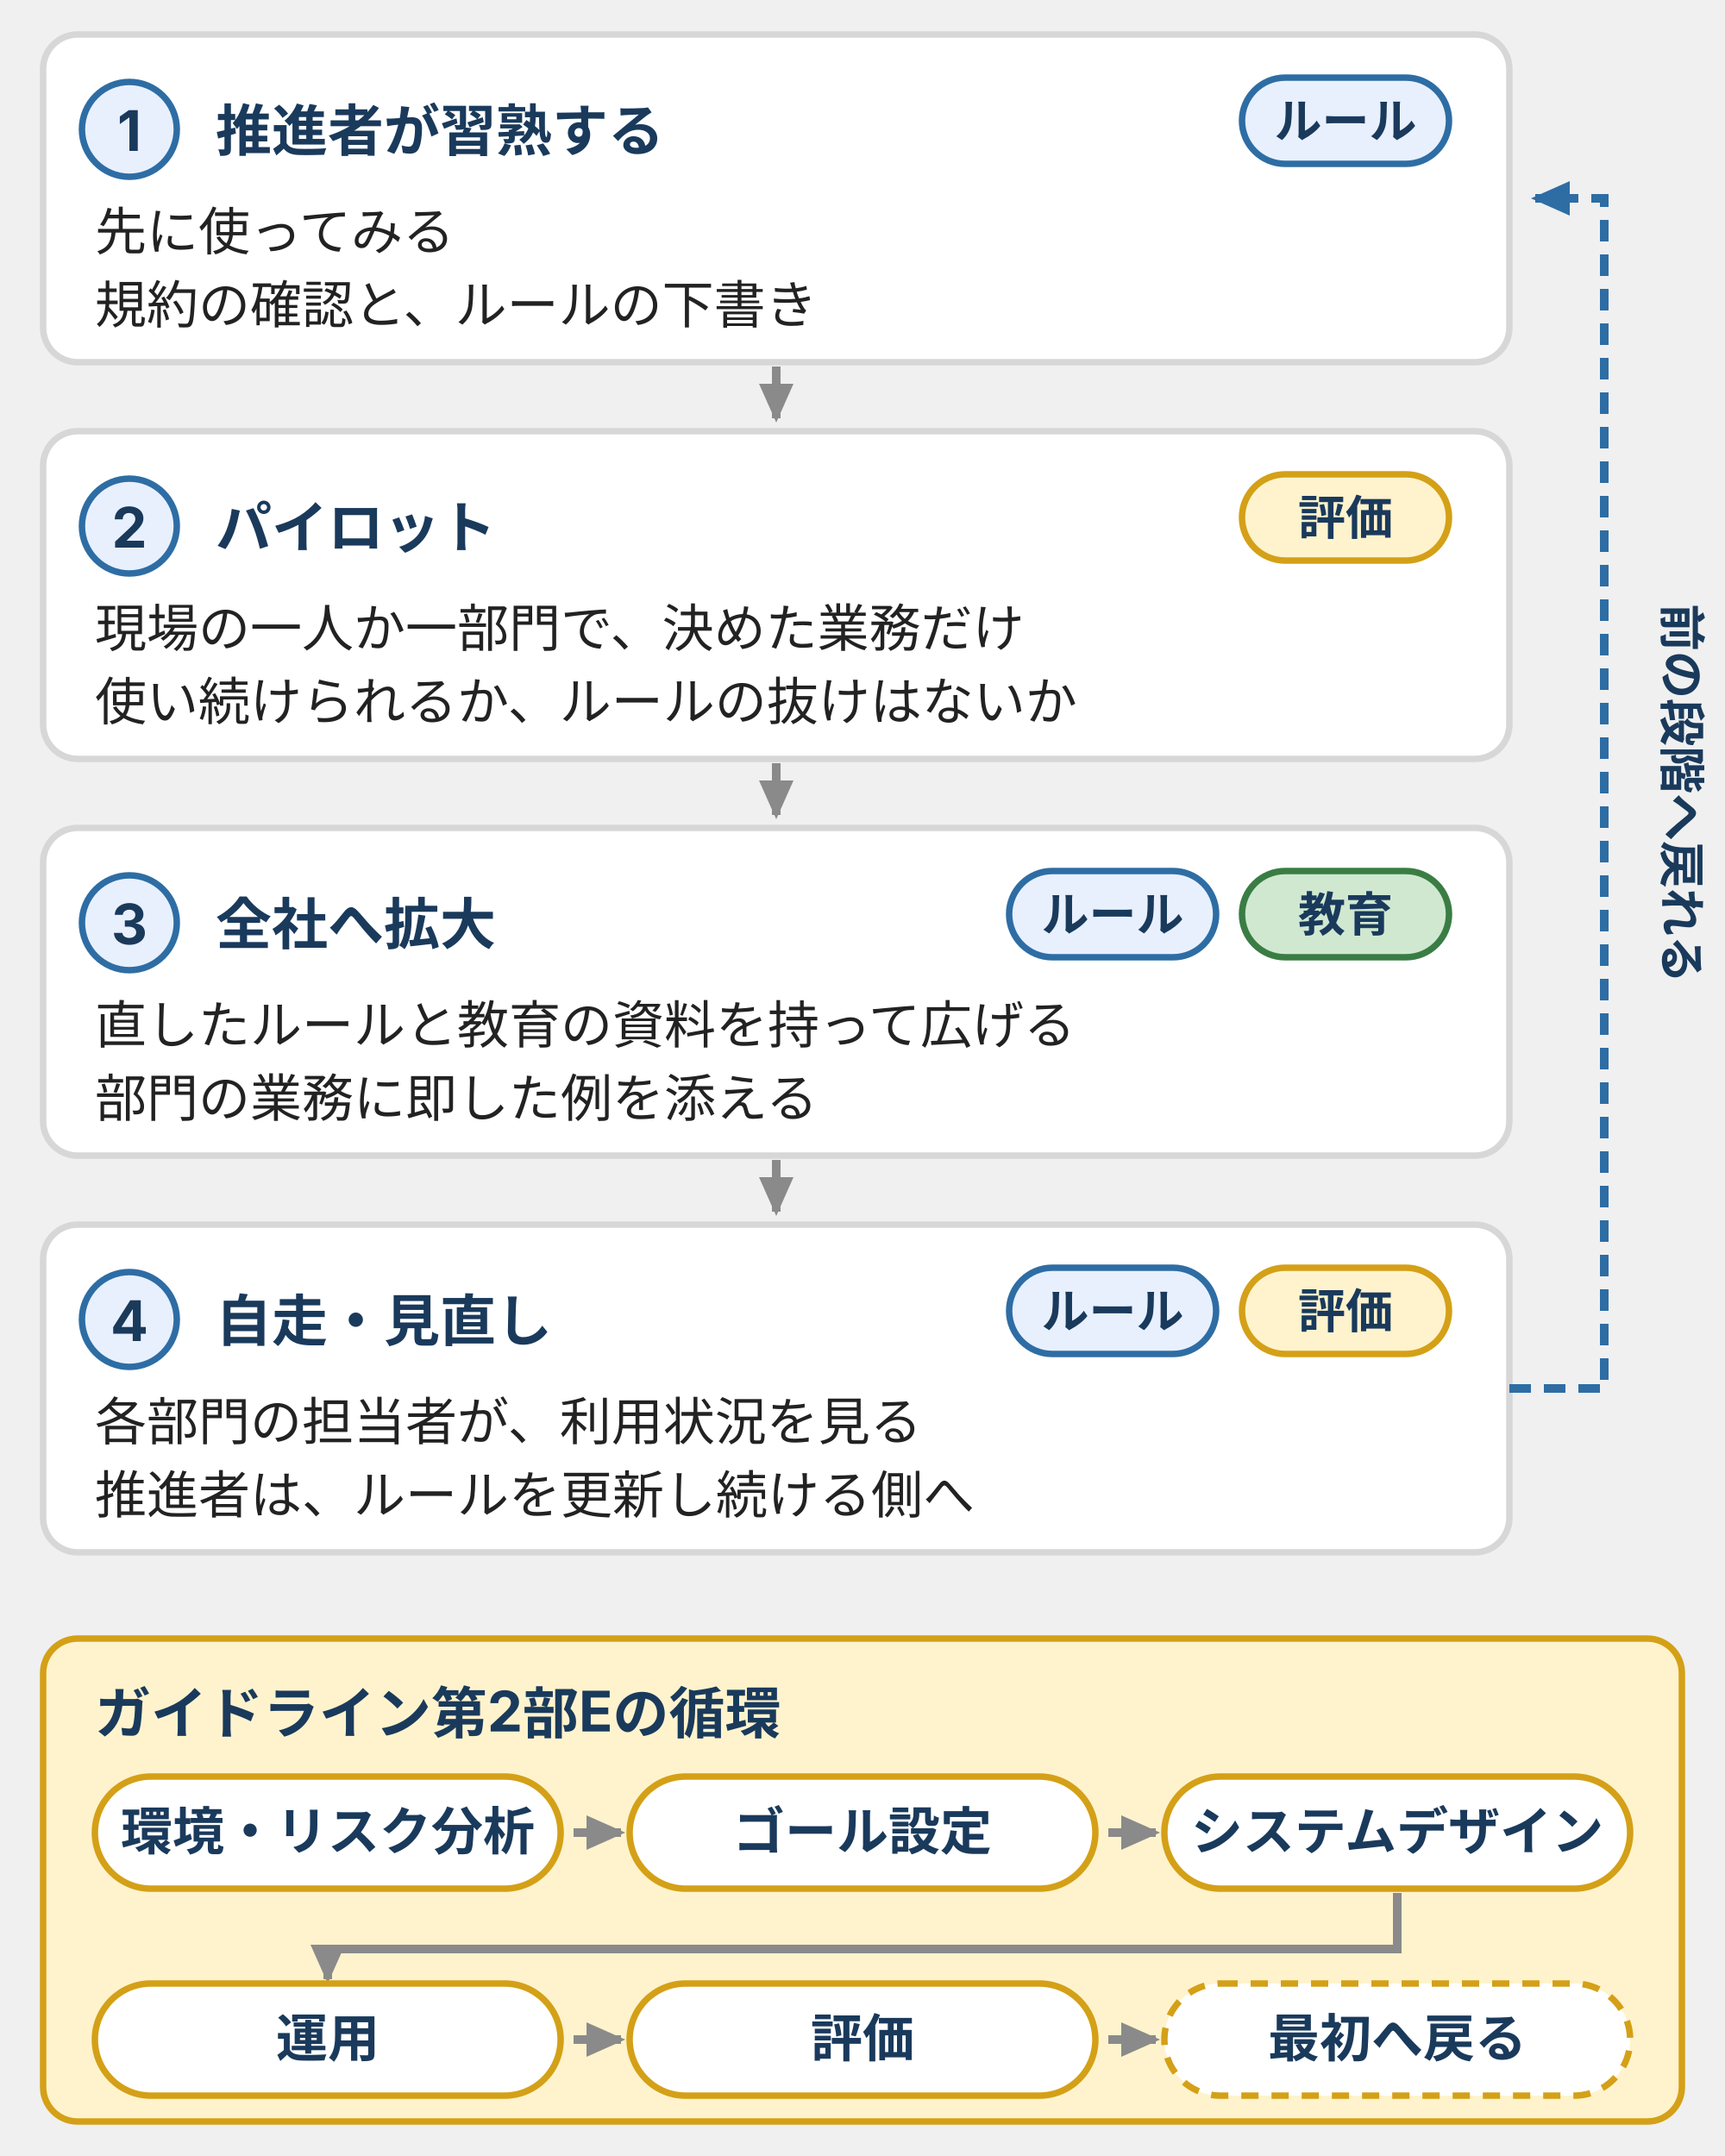
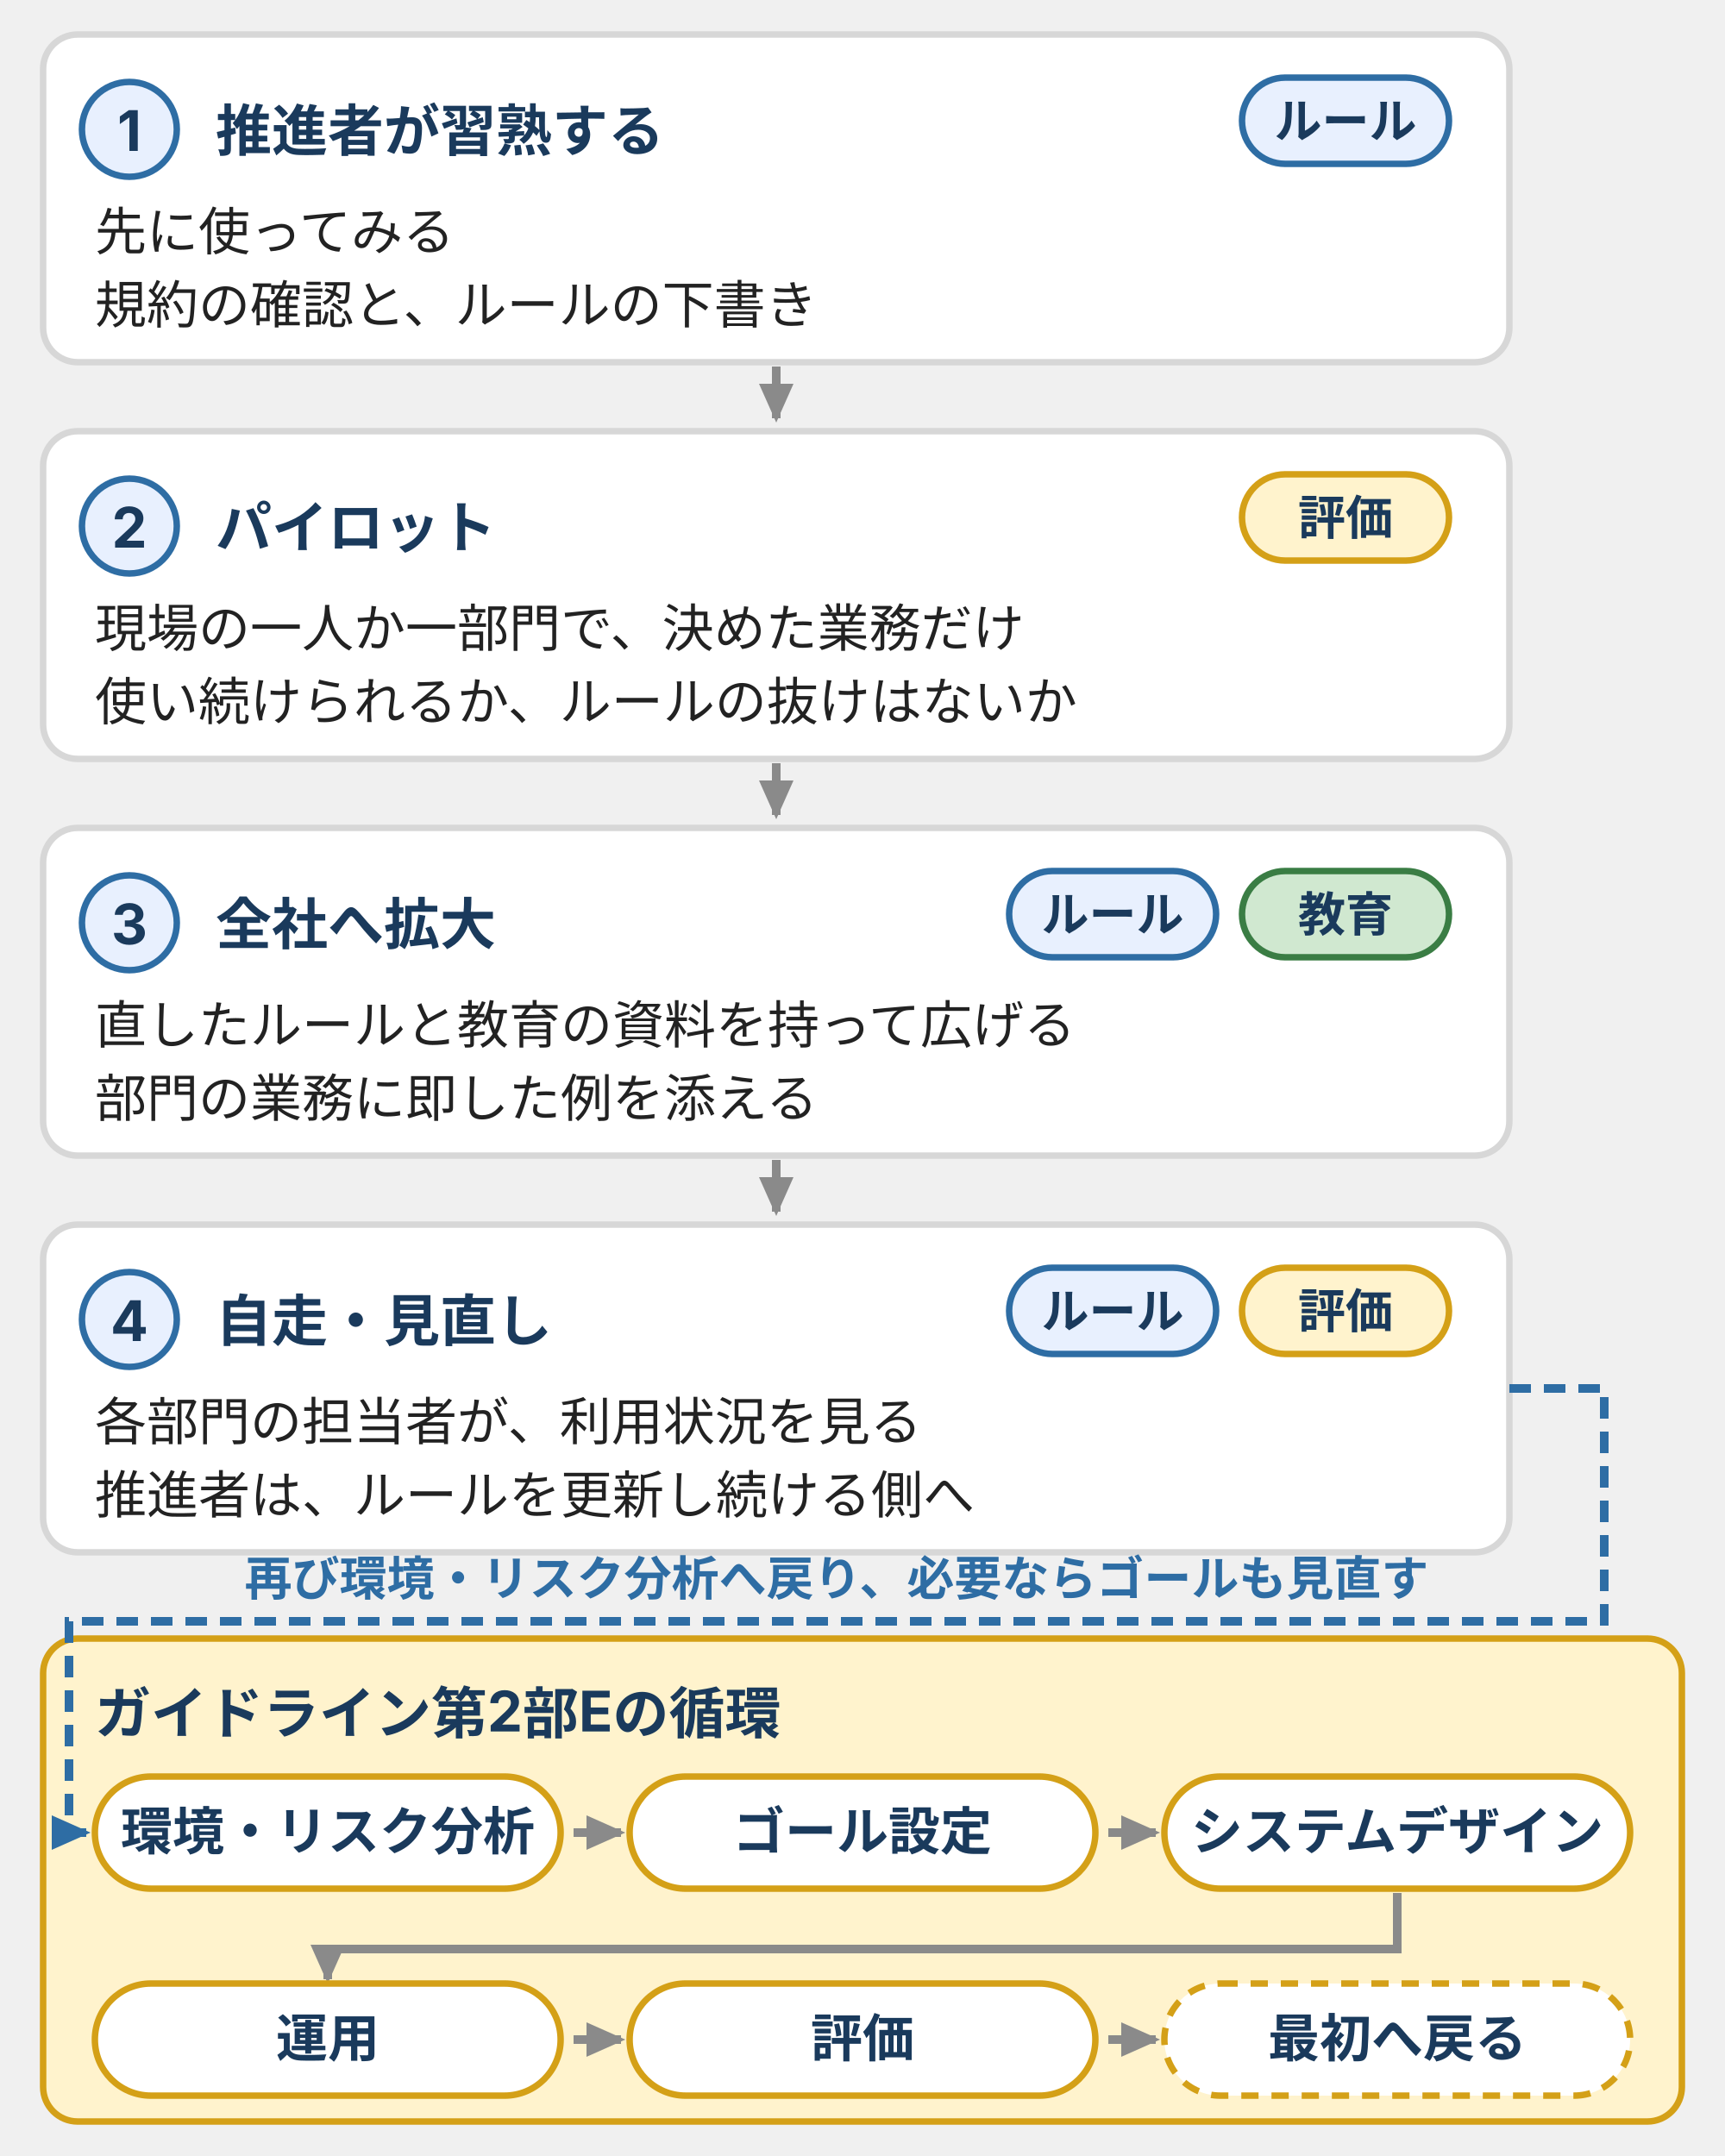
- <svg xmlns="http://www.w3.org/2000/svg" viewBox="0 0 400 500" style="max-width:400px;width:100%" role="img" aria-label="生成AI導入の広げ方の図。推進者が習熟し、パイロットで試し、全社へ拡大し、自走して見直す四つの段階と、段階で決めるルール・教育・評価。下に、AI事業者ガイドライン第2部Eの環境・リスク分析、ゴール設定、システムデザイン、運用、評価の循環を重ねた。">
+ <svg xmlns="http://www.w3.org/2000/svg" viewBox="0 0 400 500" style="max-width:400px;width:100%" role="img" aria-label="生成AI導入の広げ方の図。運用のあとも再び環境・リスク分析へ戻る。推進者が習熟し、パイロットで試し、全社へ拡大し、自走して見直す四つの段階と、段階で決めるルール・教育・評価。下に、AI事業者ガイドライン第2部Eの環境・リスク分析、ゴール設定、システムデザイン、運用、評価の循環を重ねた。">
  <defs>
    <style>
      text { font-family: Inter, "Noto Sans JP", "Hiragino Kaku Gothic ProN", "Hiragino Sans", sans-serif; font-size: 12px; fill: #222; }
      .n { font-size: 13px; font-weight: bold; fill: #1a3a5c; }
      .n2 { font-size: 12px; font-weight: bold; fill: #1a3a5c; }
      .t { font-size: 11px; font-weight: bold; fill: #1a3a5c; }
      .card { fill: #fff; stroke: #d7d7d7; stroke-width: 1.5; }
      .bw { fill: #fff3cd; stroke: #d4a017; stroke-width: 1.5; }
      .arr { stroke: #8a8a8a; stroke-width: 2; fill: none; }
      .ret { stroke: #2e6da4; stroke-width: 2; fill: none; stroke-dasharray: 5 3; }
    </style>
    <marker id="ah" markerUnits="userSpaceOnUse" markerWidth="9" markerHeight="8" refX="8" refY="4" orient="auto">
      <polygon points="0,0 9,4 0,8" fill="#8a8a8a" />
    </marker>
    <marker id="ahb" markerUnits="userSpaceOnUse" markerWidth="9" markerHeight="8" refX="8" refY="4" orient="auto">
      <polygon points="0,0 9,4 0,8" fill="#2e6da4" />
    </marker>
  </defs>
  <rect class="card" x="10" y="8" width="340" height="76" rx="8" />
  <circle cx="30" cy="30" r="11" style="fill:#e8f0fe;stroke:#2e6da4;stroke-width:1.5" />
  <text class="n" x="30" y="35" text-anchor="middle">1</text>
  <text class="n" x="50" y="35">推進者が習熟する</text>
  <rect x="288" y="18" width="48" height="20" rx="10" style="fill:#e8f0fe;stroke:#2e6da4;stroke-width:1.5" />
  <text class="t" x="312" y="32" text-anchor="middle">ルール</text>
  <text x="22" y="58">先に使ってみる</text>
  <text x="22" y="75">規約の確認と、ルールの下書き</text>
  <path class="arr" d="M180,85V97" marker-end="url(#ah)" />
  <rect class="card" x="10" y="100" width="340" height="76" rx="8" />
  <circle cx="30" cy="122" r="11" style="fill:#e8f0fe;stroke:#2e6da4;stroke-width:1.5" />
  <text class="n" x="30" y="127" text-anchor="middle">2</text>
  <text class="n" x="50" y="127">パイロット</text>
  <rect x="288" y="110" width="48" height="20" rx="10" style="fill:#fff3cd;stroke:#d4a017;stroke-width:1.5" />
  <text class="t" x="312" y="124" text-anchor="middle">評価</text>
  <text x="22" y="150">現場の一人か一部門で、決めた業務だけ</text>
  <text x="22" y="167">使い続けられるか、ルールの抜けはないか</text>
  <path class="arr" d="M180,177V189" marker-end="url(#ah)" />
  <rect class="card" x="10" y="192" width="340" height="76" rx="8" />
  <circle cx="30" cy="214" r="11" style="fill:#e8f0fe;stroke:#2e6da4;stroke-width:1.5" />
  <text class="n" x="30" y="219" text-anchor="middle">3</text>
  <text class="n" x="50" y="219">全社へ拡大</text>
  <rect x="288" y="202" width="48" height="20" rx="10" style="fill:#d0e8d0;stroke:#3a7d44;stroke-width:1.5" />
  <text class="t" x="312" y="216" text-anchor="middle">教育</text>
  <rect x="234" y="202" width="48" height="20" rx="10" style="fill:#e8f0fe;stroke:#2e6da4;stroke-width:1.5" />
  <text class="t" x="258" y="216" text-anchor="middle">ルール</text>
  <text x="22" y="242">直したルールと教育の資料を持って広げる</text>
  <text x="22" y="259">部門の業務に即した例を添える</text>
  <path class="arr" d="M180,269V281" marker-end="url(#ah)" />
  <rect class="card" x="10" y="284" width="340" height="76" rx="8" />
  <circle cx="30" cy="306" r="11" style="fill:#e8f0fe;stroke:#2e6da4;stroke-width:1.5" />
  <text class="n" x="30" y="311" text-anchor="middle">4</text>
  <text class="n" x="50" y="311">自走・見直し</text>
  <rect x="288" y="294" width="48" height="20" rx="10" style="fill:#fff3cd;stroke:#d4a017;stroke-width:1.5" />
  <text class="t" x="312" y="308" text-anchor="middle">評価</text>
  <rect x="234" y="294" width="48" height="20" rx="10" style="fill:#e8f0fe;stroke:#2e6da4;stroke-width:1.5" />
  <text class="t" x="258" y="308" text-anchor="middle">ルール</text>
  <text x="22" y="334">各部門の担当者が、利用状況を見る</text>
  <text x="22" y="351">推進者は、ルールを更新し続ける側へ</text>
-   <path class="ret" d="M350,322H372V46H356" marker-end="url(#ahb)" />
-   <text class="t" x="386" y="184" text-anchor="middle" transform="rotate(90 386 184)">前の段階へ戻れる</text>
  <rect class="bw" x="10" y="380" width="380" height="112" rx="8" />
  <text class="n" x="22" y="402">ガイドライン第2部Eの循環</text>
  <rect x="22" y="412" width="108" height="26" rx="13" style="fill:#fff;stroke:#d4a017;stroke-width:1.5" />
  <text class="n2" x="76" y="429" text-anchor="middle">環境・リスク分析</text>
  <rect x="146" y="412" width="108" height="26" rx="13" style="fill:#fff;stroke:#d4a017;stroke-width:1.5" />
  <text class="n2" x="200" y="429" text-anchor="middle">ゴール設定</text>
  <rect x="270" y="412" width="108" height="26" rx="13" style="fill:#fff;stroke:#d4a017;stroke-width:1.5" />
  <text class="n2" x="324" y="429" text-anchor="middle">システムデザイン</text>
  <path class="arr" d="M133,425H144" marker-end="url(#ah)" />
  <path class="arr" d="M257,425H268" marker-end="url(#ah)" />
  <path class="arr" d="M324,439V452H76V459" marker-end="url(#ah)" />
  <rect x="22" y="460" width="108" height="26" rx="13" style="fill:#fff;stroke:#d4a017;stroke-width:1.5" />
  <text class="n2" x="76" y="477" text-anchor="middle">運用</text>
  <rect x="146" y="460" width="108" height="26" rx="13" style="fill:#fff;stroke:#d4a017;stroke-width:1.5" />
  <text class="n2" x="200" y="477" text-anchor="middle">評価</text>
  <rect x="270" y="460" width="108" height="26" rx="13" style="fill:#fff;stroke:#d4a017;stroke-width:1.5;stroke-dasharray:4 3" />
  <text class="n2" x="324" y="477" text-anchor="middle">最初へ戻る</text>
  <path class="arr" d="M133,473H144" marker-end="url(#ah)" />
  <path class="arr" d="M257,473H268" marker-end="url(#ah)" />
+   <path class="ret" d="M350,322H372V376H16V425H20" marker-end="url(#ahb)" />
+   <text class="t" x="194" y="370" text-anchor="middle" style="fill:#2e6da4">再び環境・リスク分析へ戻り、必要ならゴールも見直す</text>
</svg>
